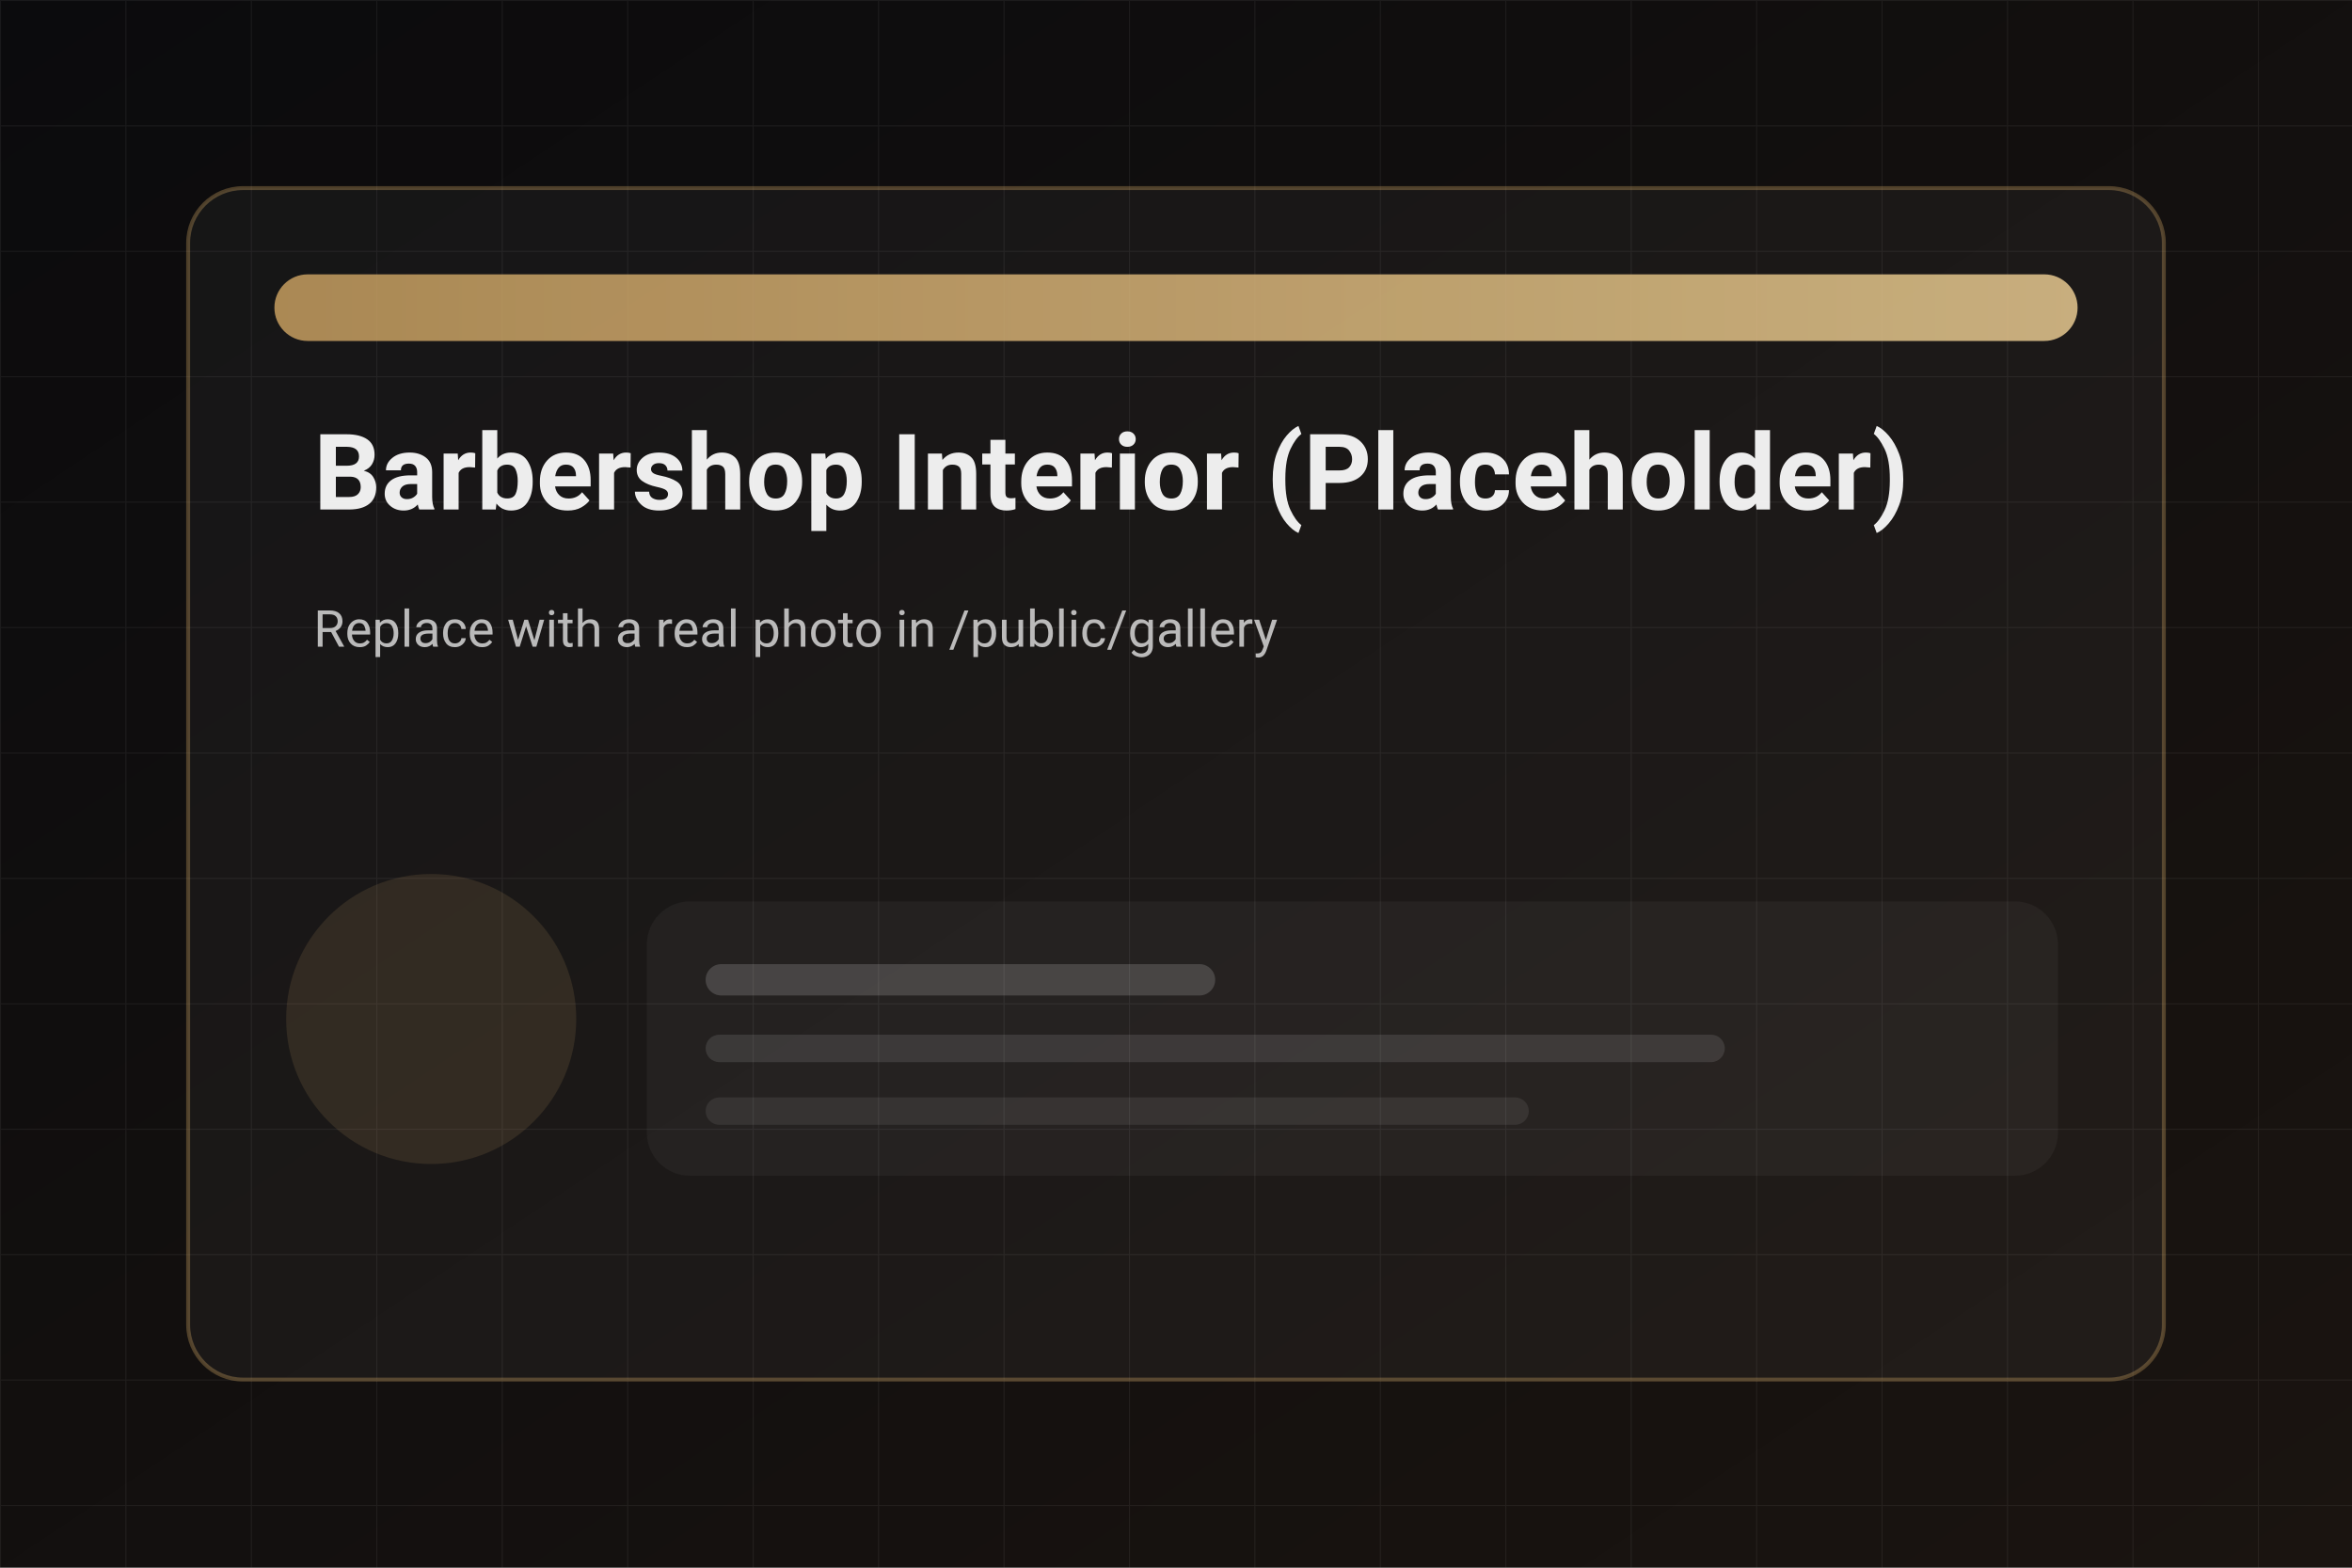
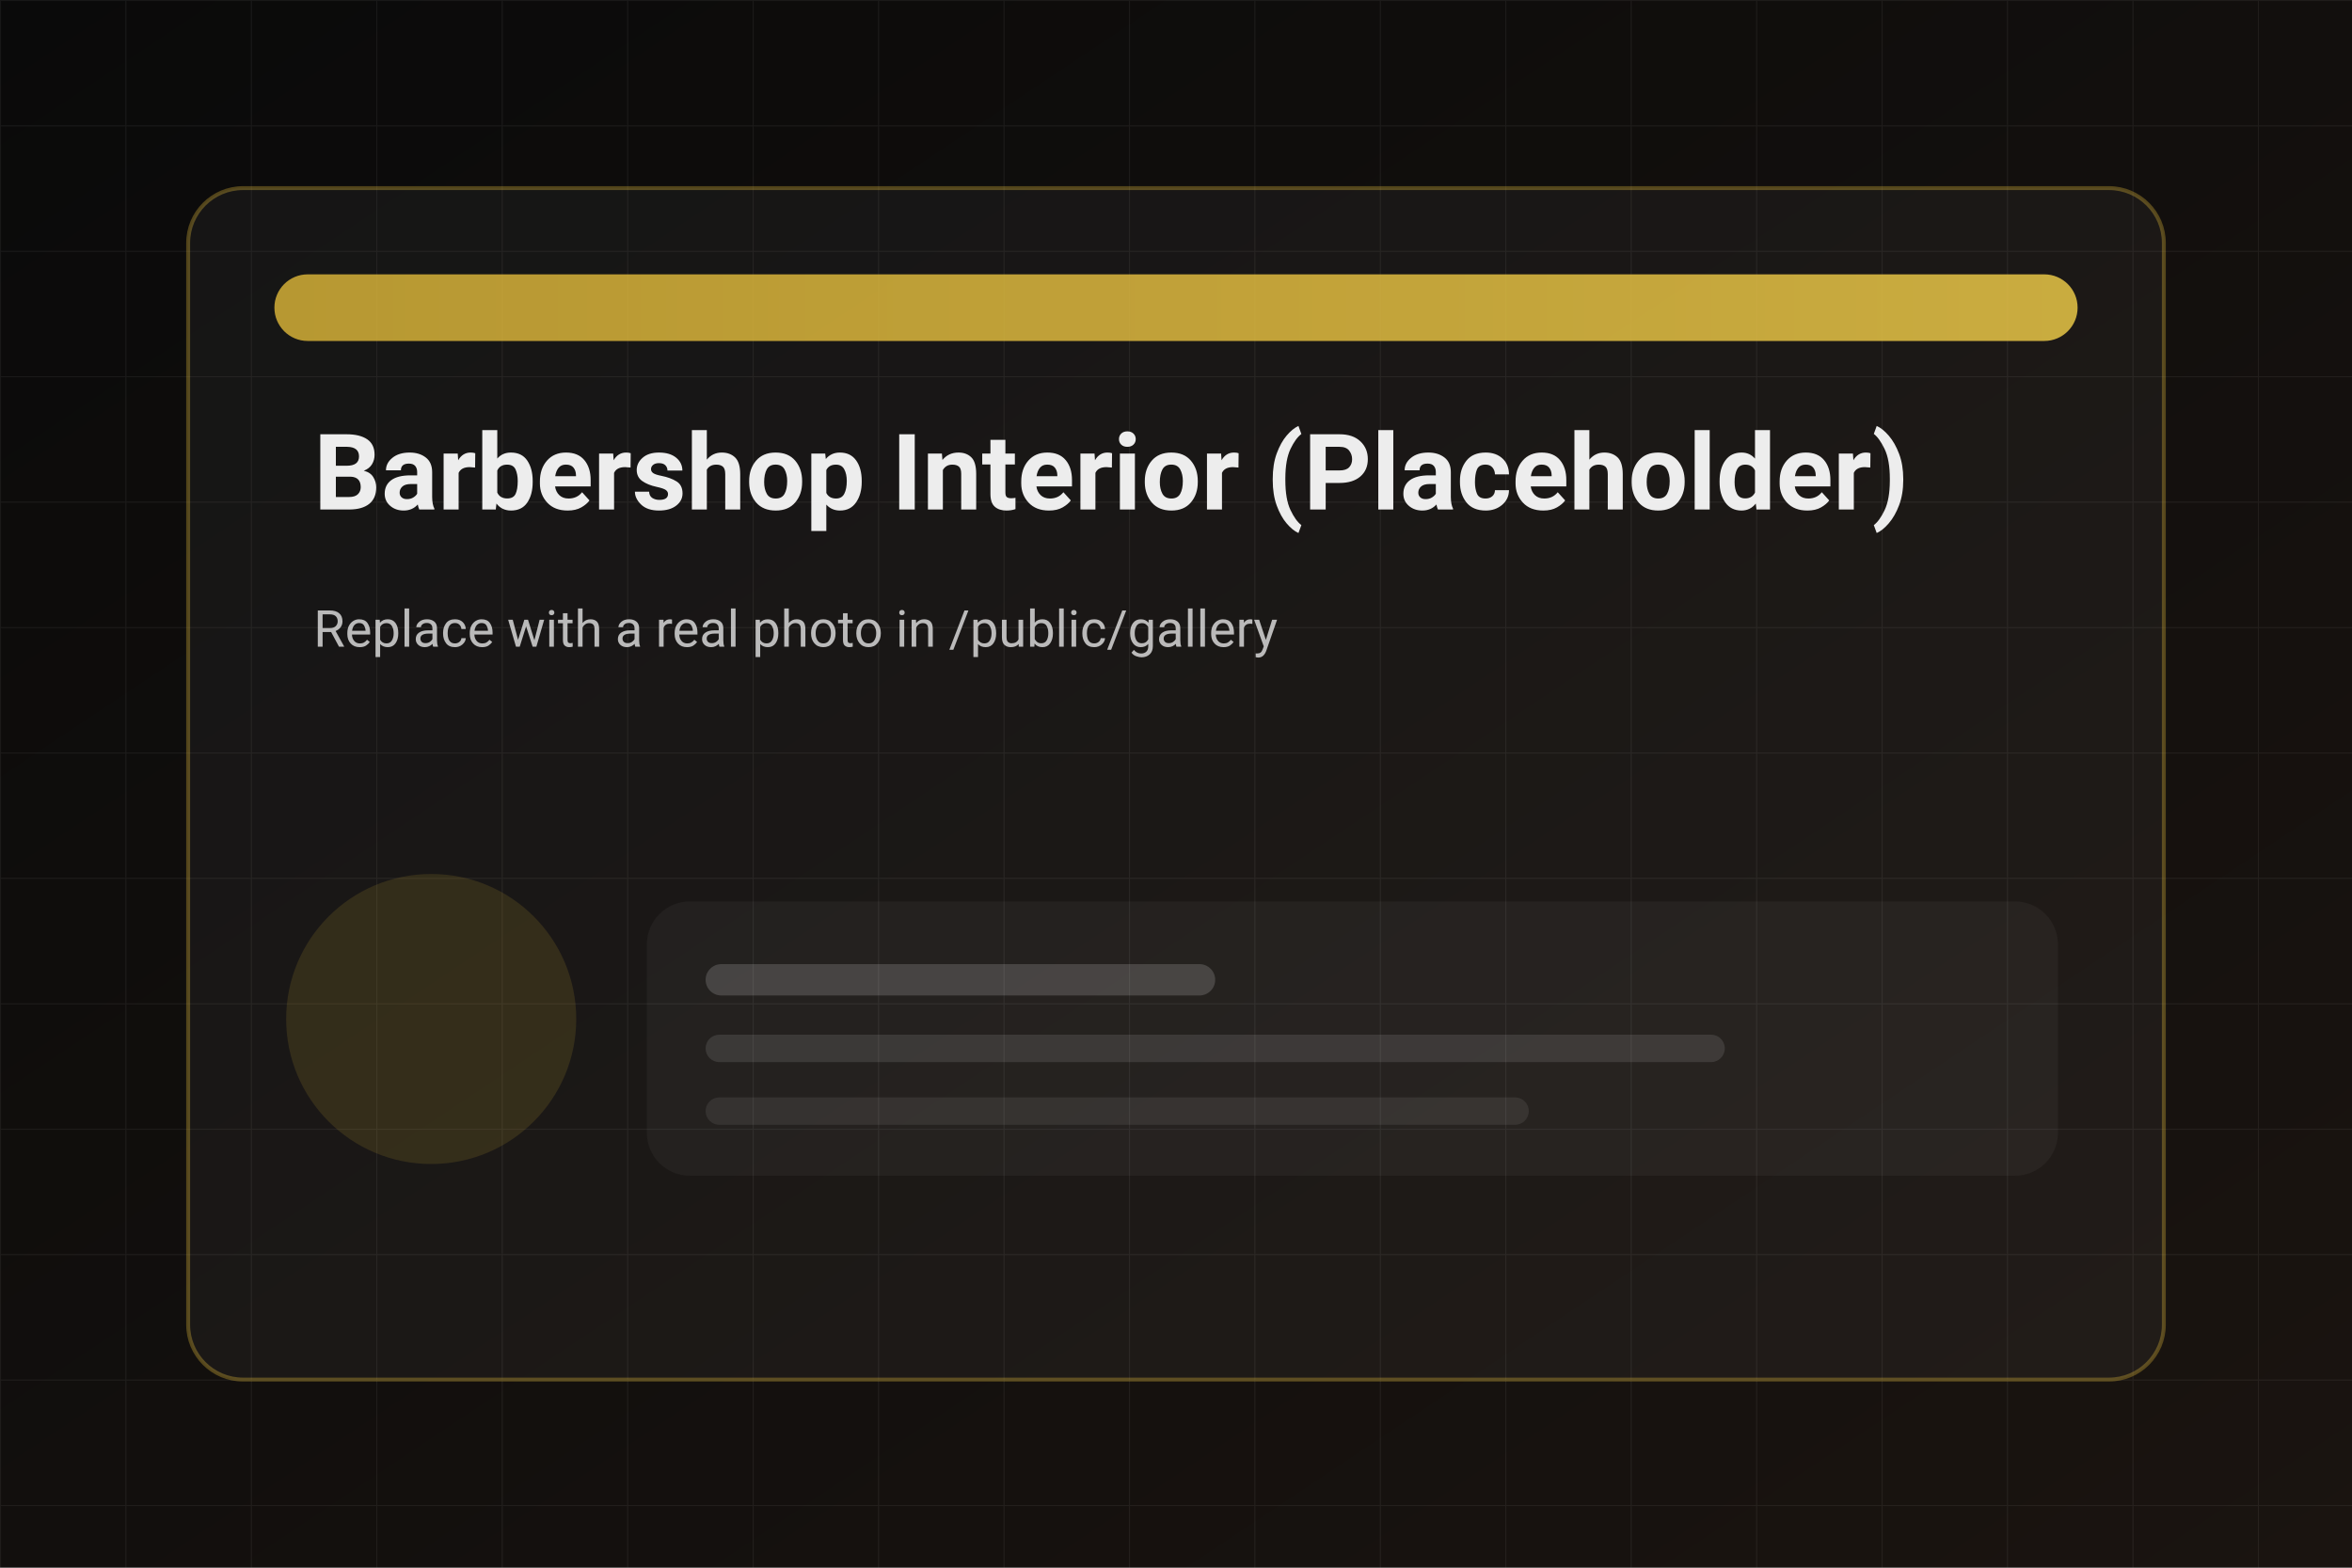
<svg xmlns="http://www.w3.org/2000/svg" width="1200" height="800" viewBox="0 0 1200 800">
  <defs>
    <linearGradient id="bg" x1="0" y1="0" x2="1" y2="1">
-       <stop offset="0" stop-color="#0b0b0d" />
+       <stop offset="0" stop-color="#0A0A0A" />
      <stop offset="1" stop-color="#1a1410" />
    </linearGradient>
    <linearGradient id="accent" x1="0" y1="0" x2="1" y2="0">
-       <stop offset="0" stop-color="#c59d5f" />
-       <stop offset="1" stop-color="#e6c88f" />
+       <stop offset="0" stop-color="#D4AF37" />
+       <stop offset="1" stop-color="#E8C547" />
    </linearGradient>
    <pattern id="grid" width="64" height="64" patternUnits="userSpaceOnUse">
      <path d="M64 0H0V64" fill="none" stroke="rgba(255,255,255,0.06)" stroke-width="1" />
    </pattern>
  </defs>
  <rect width="1200" height="800" fill="url(#bg)" />
  <rect width="1200" height="800" fill="url(#grid)" />
-   <rect x="96" y="96" width="1008" height="608" rx="28" fill="rgba(255,255,255,0.04)" stroke="rgba(197,157,95,0.35)" stroke-width="2" />
+   <rect x="96" y="96" width="1008" height="608" rx="28" fill="rgba(255,255,255,0.04)" stroke="rgba(212,175,55,0.35)" stroke-width="2" />
  <rect x="140" y="140" width="920" height="34" rx="17" fill="url(#accent)" opacity="0.85" />
  <text x="160" y="260" fill="rgba(255,255,255,0.92)" font-family="ui-sans-serif, system-ui, -apple-system, Segoe UI, Roboto, Helvetica, Arial" font-size="54" font-weight="700">
    Barbershop Interior (Placeholder)
  </text>
  <text x="160" y="330" fill="rgba(255,255,255,0.70)" font-family="ui-sans-serif, system-ui, -apple-system, Segoe UI, Roboto, Helvetica, Arial" font-size="26">
    Replace with a real photo in /public/gallery
  </text>
  <g opacity="0.8">
-     <circle cx="220" cy="520" r="74" fill="rgba(197,157,95,0.18)" />
+     <circle cx="220" cy="520" r="74" fill="rgba(212,175,55,0.18)" />
    <rect x="330" y="460" width="720" height="140" rx="22" fill="rgba(255,255,255,0.05)" />
    <rect x="360" y="492" width="260" height="16" rx="8" fill="rgba(255,255,255,0.20)" />
    <rect x="360" y="528" width="520" height="14" rx="7" fill="rgba(255,255,255,0.14)" />
    <rect x="360" y="560" width="420" height="14" rx="7" fill="rgba(255,255,255,0.10)" />
  </g>
</svg>
